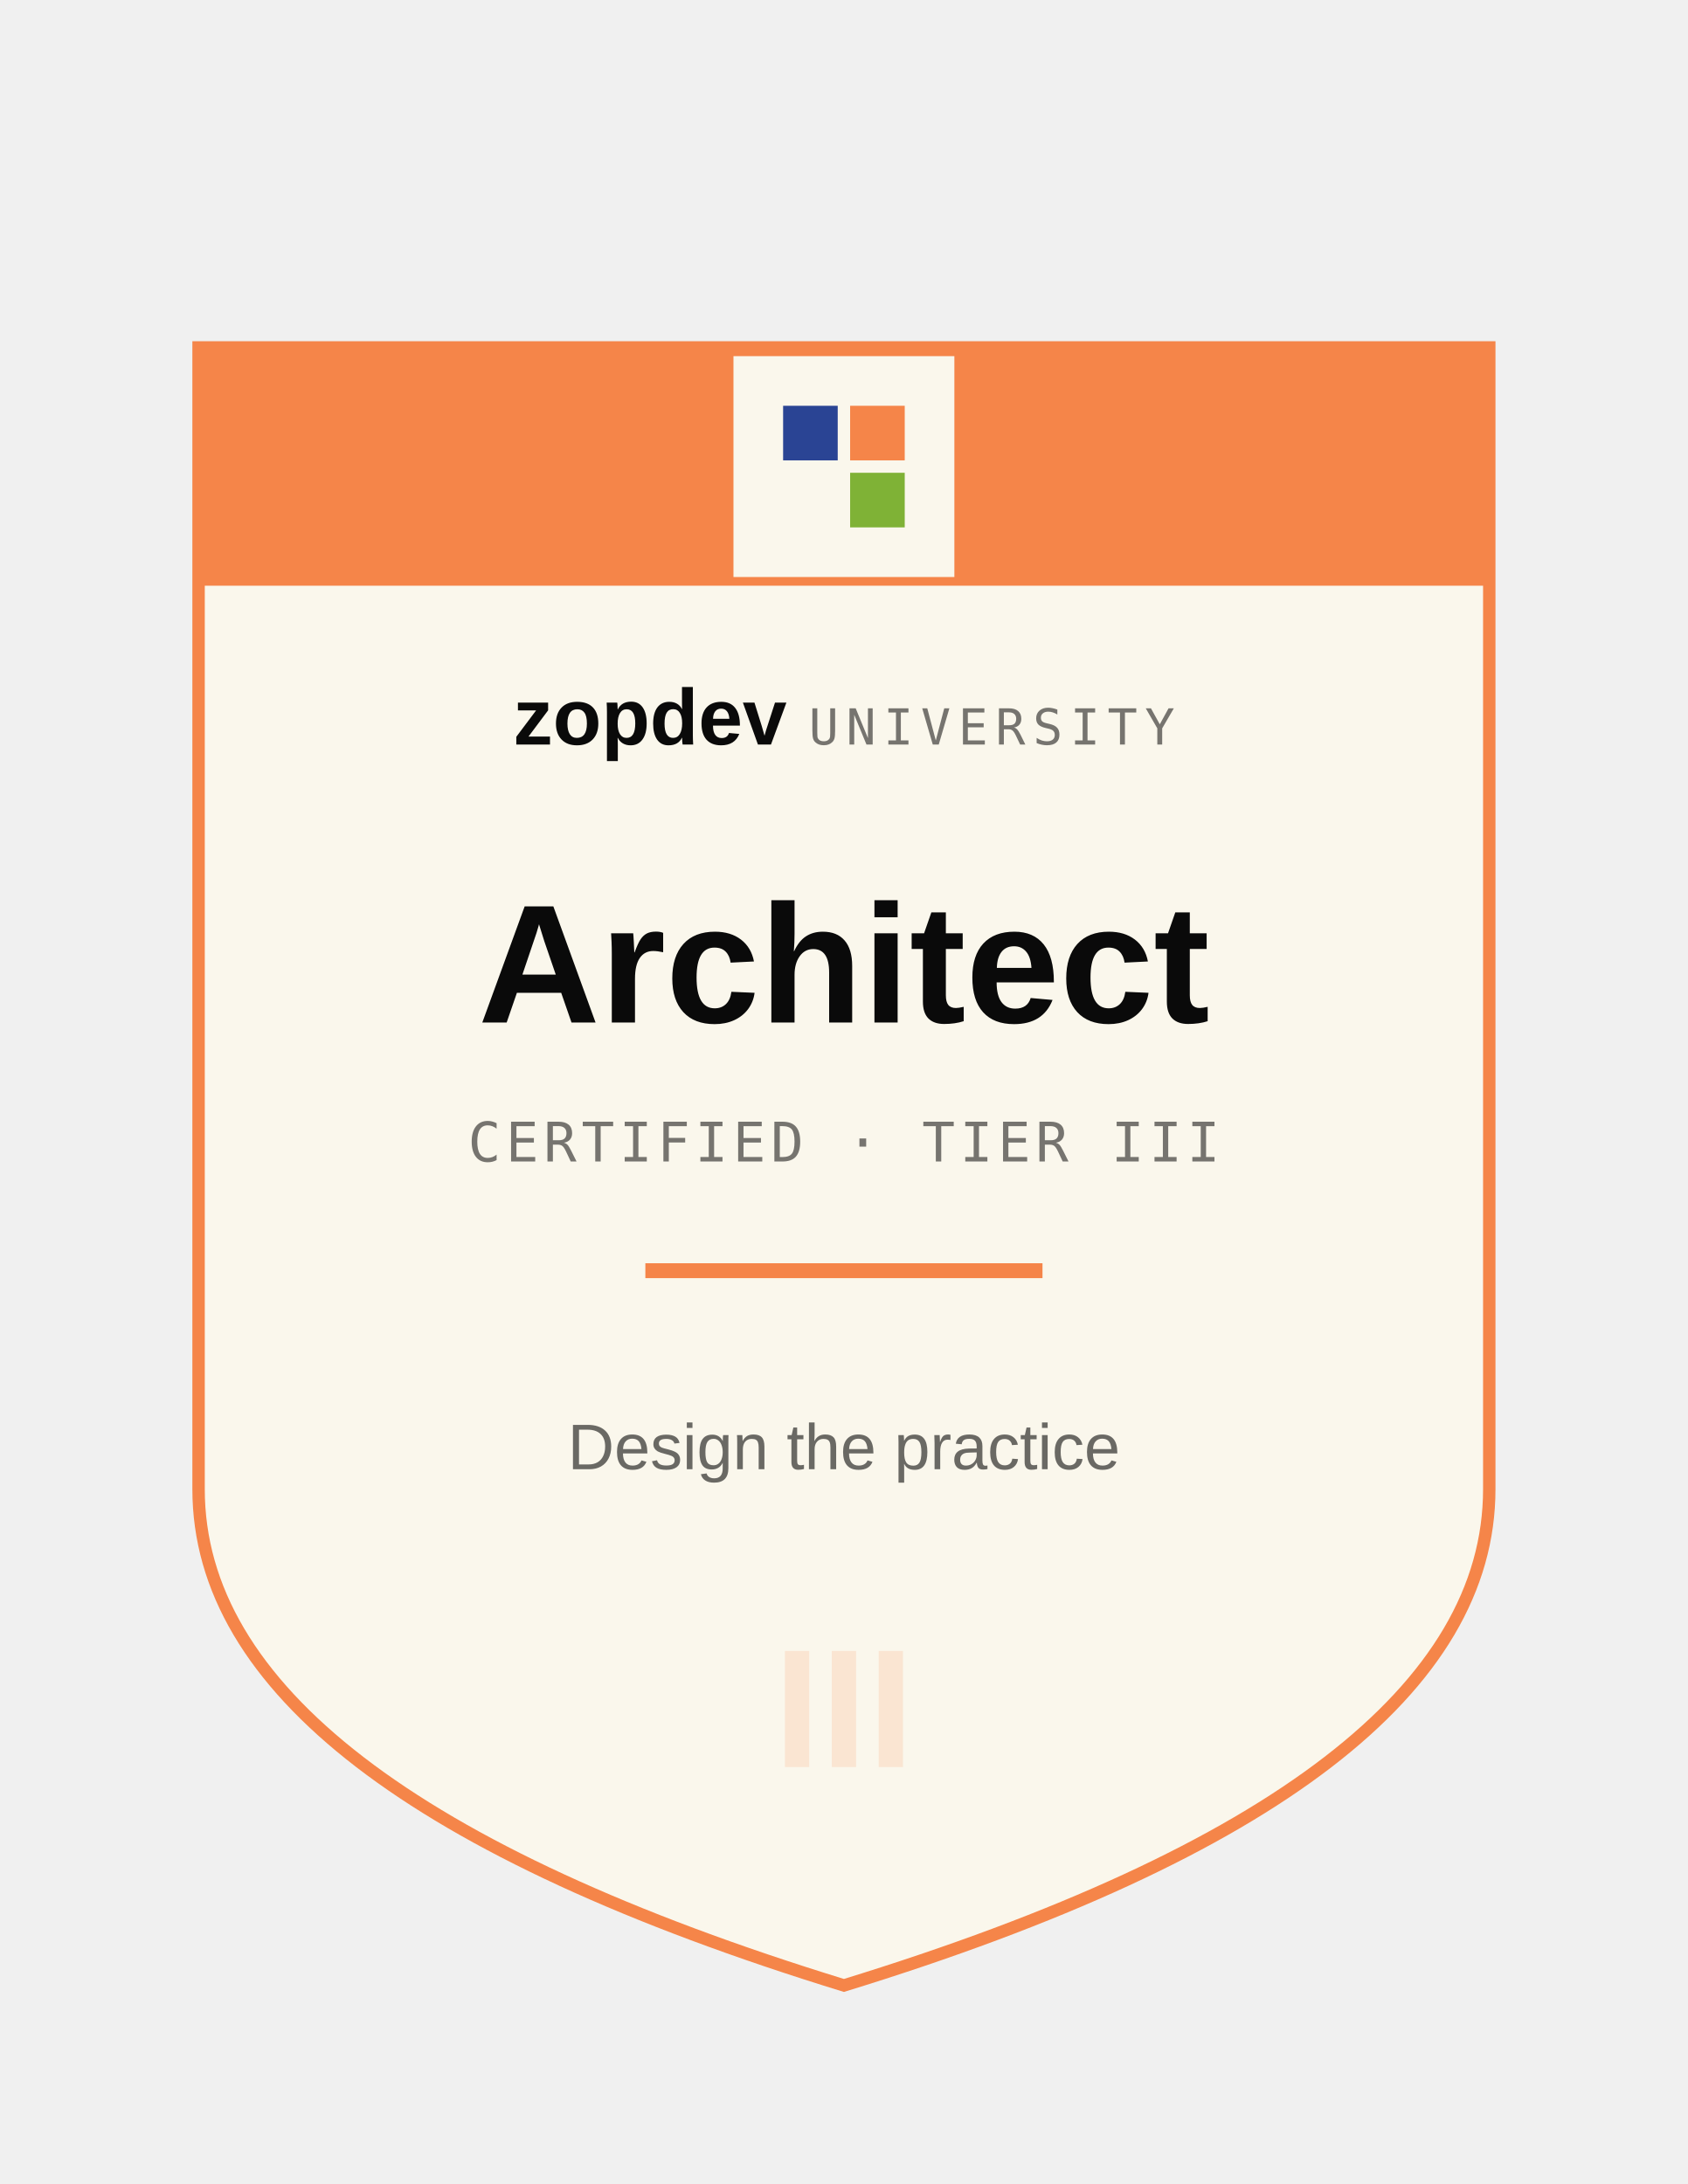
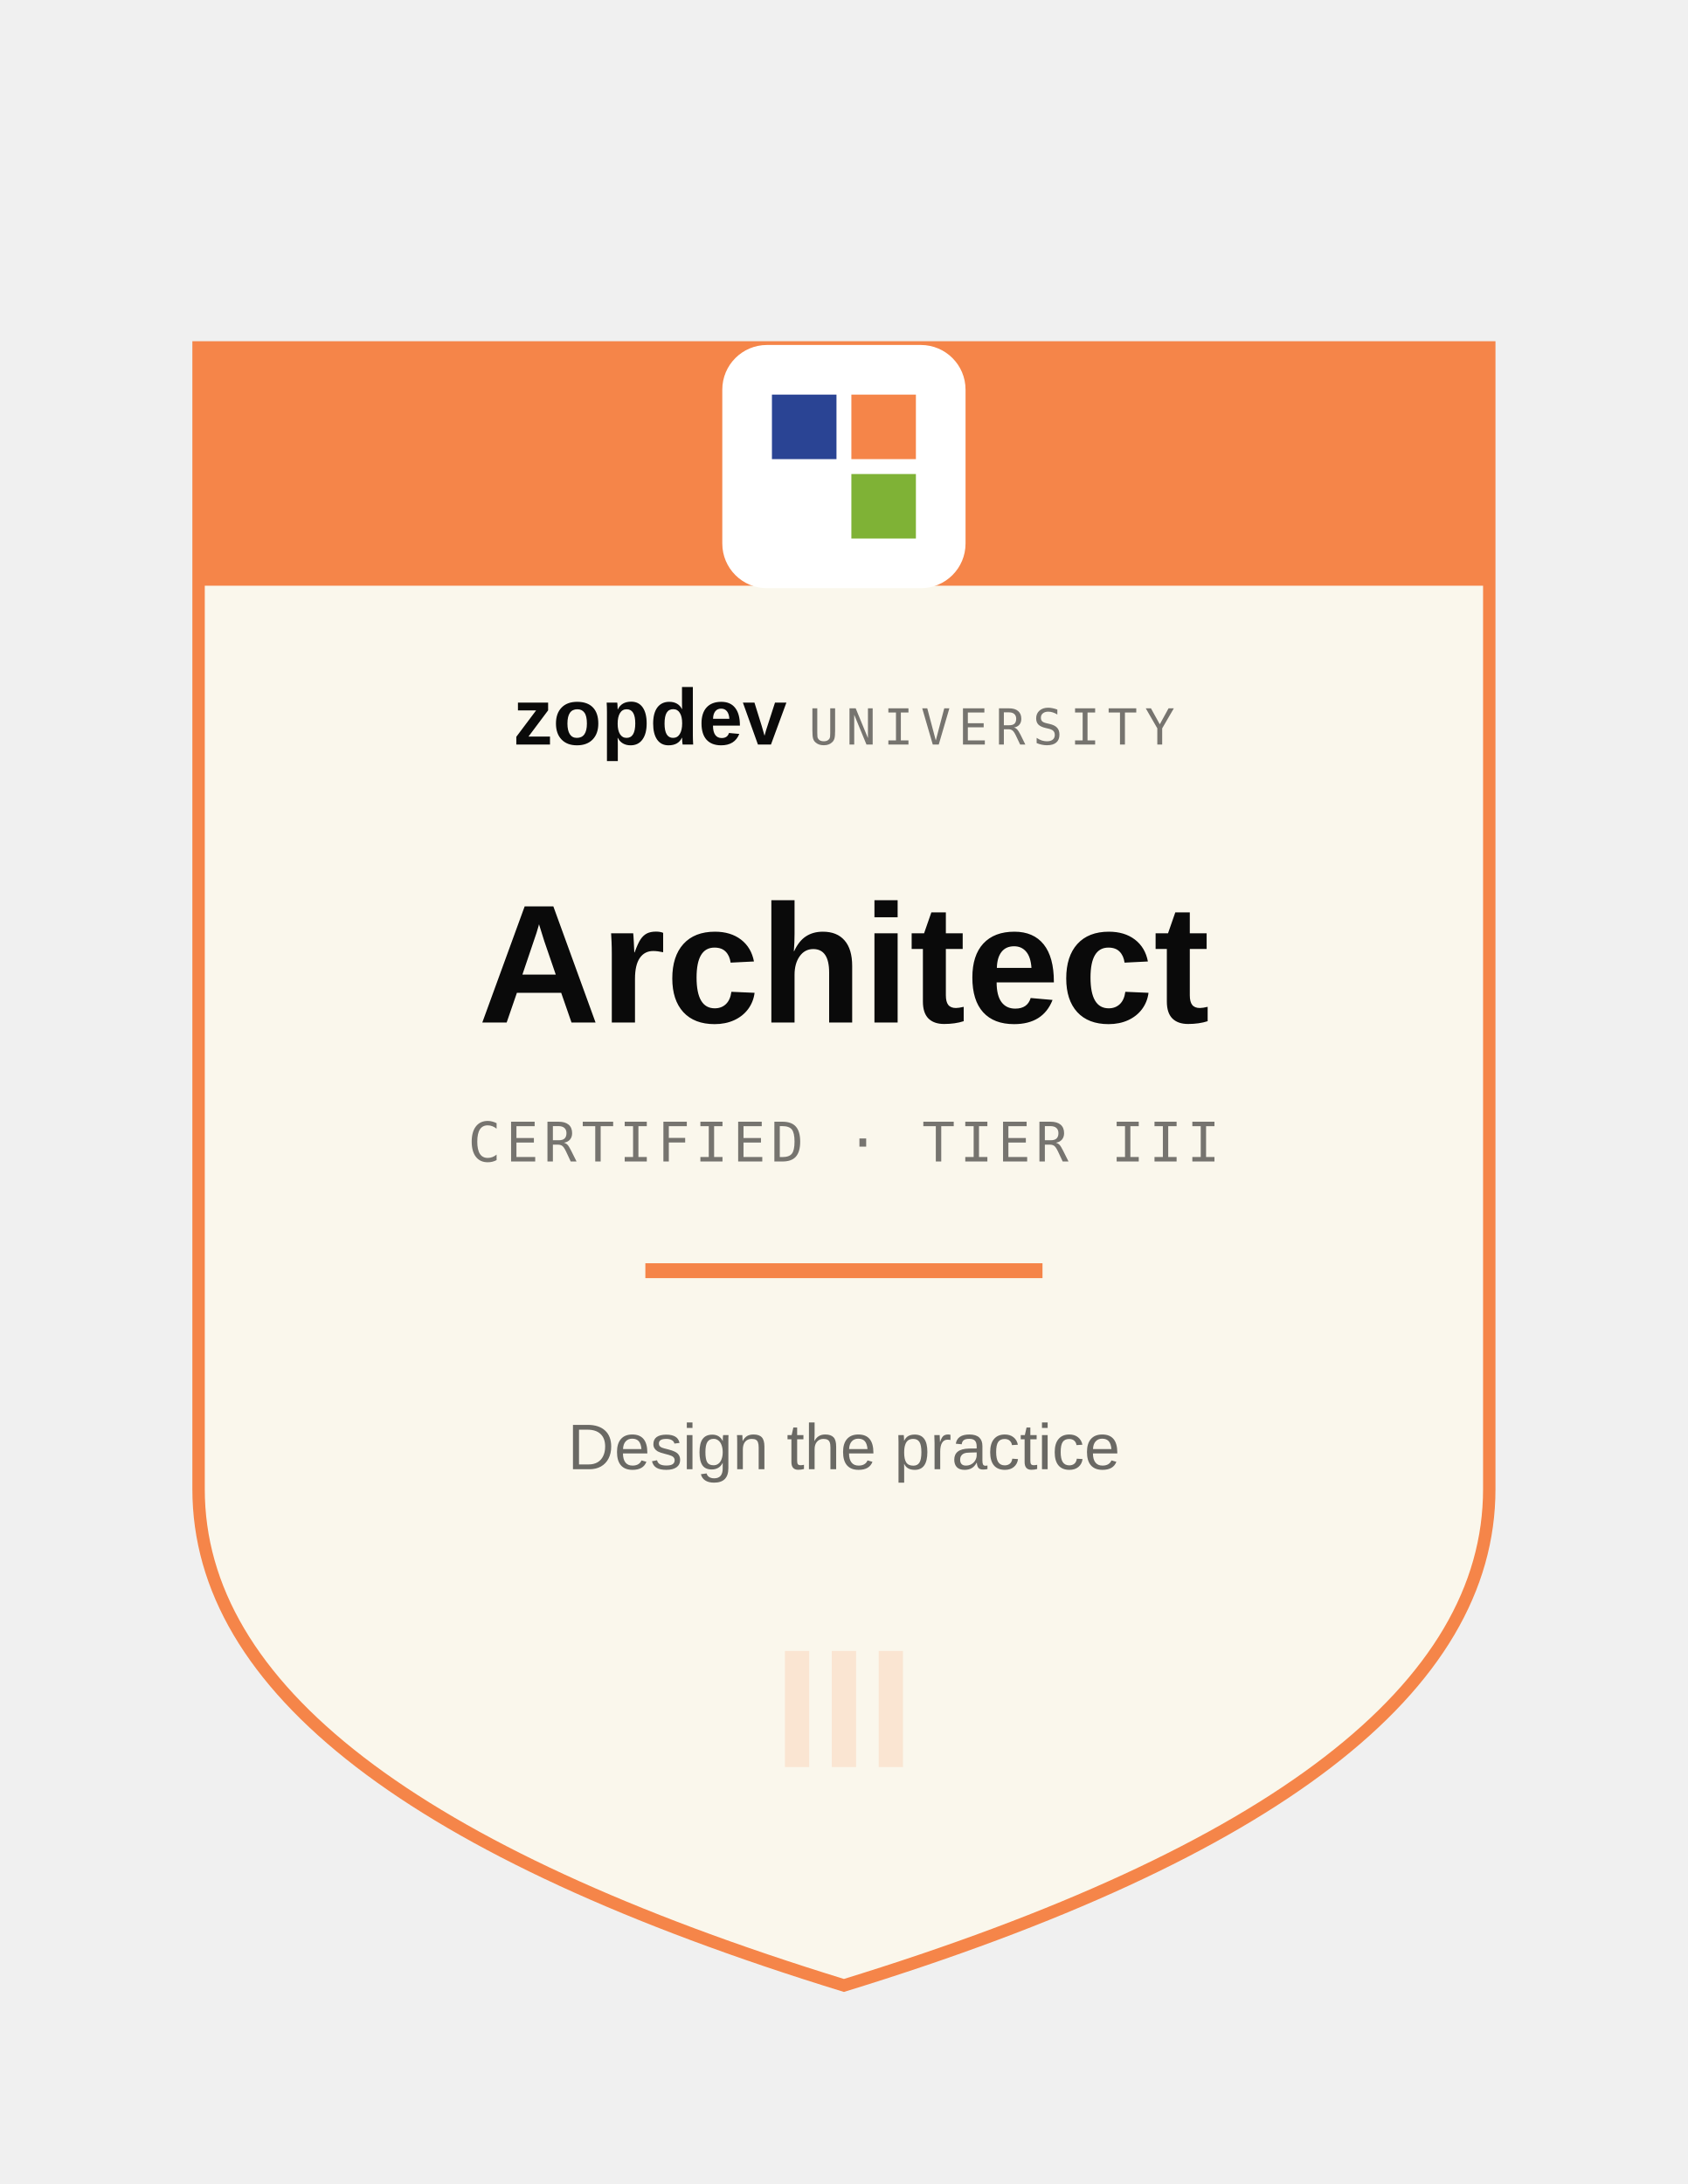
<svg xmlns="http://www.w3.org/2000/svg" width="340" height="440" class="cert-badge-svg" viewBox="0 0 340 440" role="img" aria-label="ZopDev Certified: Architect badge">
  <path d="M40,70 L300,70 L300,300 Q300,360 170,400 Q40,360 40,300 Z" fill="#FAF7EC" stroke="#F58549" stroke-width="2.5" />
  <path d="M40,70 L300,70 L300,118 L40,118 Z" fill="#F58549" />
-   <rect x="147.75" y="71.75" width="44.5" height="44.5" fill="#FAF7EC" />
-   <g transform="translate(157.75,81.75)">
-     <rect x="0" y="0" width="11" height="11" fill="#2A4494" />
-     <rect x="13.5" y="0" width="11" height="11" fill="#F58549" />
-     <rect x="13.5" y="13.5" width="11" height="11" fill="#7FB236" />
-   </g>
+   <rect x="145.5" y="69.5" width="49" height="49" rx="9" fill="#FFFFFF" />
+   <rect x="155.5" y="79.5" width="13" height="13" fill="#2A4494" />
+   <rect x="171.5" y="79.5" width="13" height="13" fill="#F58549" />
+   <rect x="171.5" y="95.5" width="13" height="13" fill="#7FB236" />
  <text x="170" y="150" text-anchor="middle" font-family="'Space Grotesk','Helvetica Neue',Arial,sans-serif" font-size="16" font-weight="700" fill="#0A0A0A">zopdev <tspan font-family="'JetBrains Mono','SF Mono',Menlo,monospace" font-size="10" font-weight="400" letter-spacing="1.5" fill="#0A0A0A" fill-opacity="0.55">UNIVERSITY</tspan>
  </text>
  <text x="170" y="206" text-anchor="middle" font-family="'Space Grotesk','Helvetica Neue',Arial,sans-serif" font-size="34" font-weight="700" fill="#0A0A0A">Architect</text>
  <text x="170" y="234" text-anchor="middle" font-family="'JetBrains Mono','SF Mono',Menlo,monospace" font-size="11" letter-spacing="1" fill="#0A0A0A" fill-opacity="0.55">CERTIFIED · TIER III</text>
  <line x1="130" y1="256" x2="210" y2="256" stroke="#F58549" stroke-width="3" />
  <text x="170" y="296" text-anchor="middle" font-family="'Space Grotesk','Helvetica Neue',Arial,sans-serif" font-size="13" fill="#0A0A0A" fill-opacity="0.6">Design the practice</text>
  <text x="170" y="356" text-anchor="middle" font-family="'Space Grotesk','Helvetica Neue',Arial,sans-serif" font-size="34" font-weight="700" fill="#F58549" fill-opacity="0.16">III</text>
</svg>
